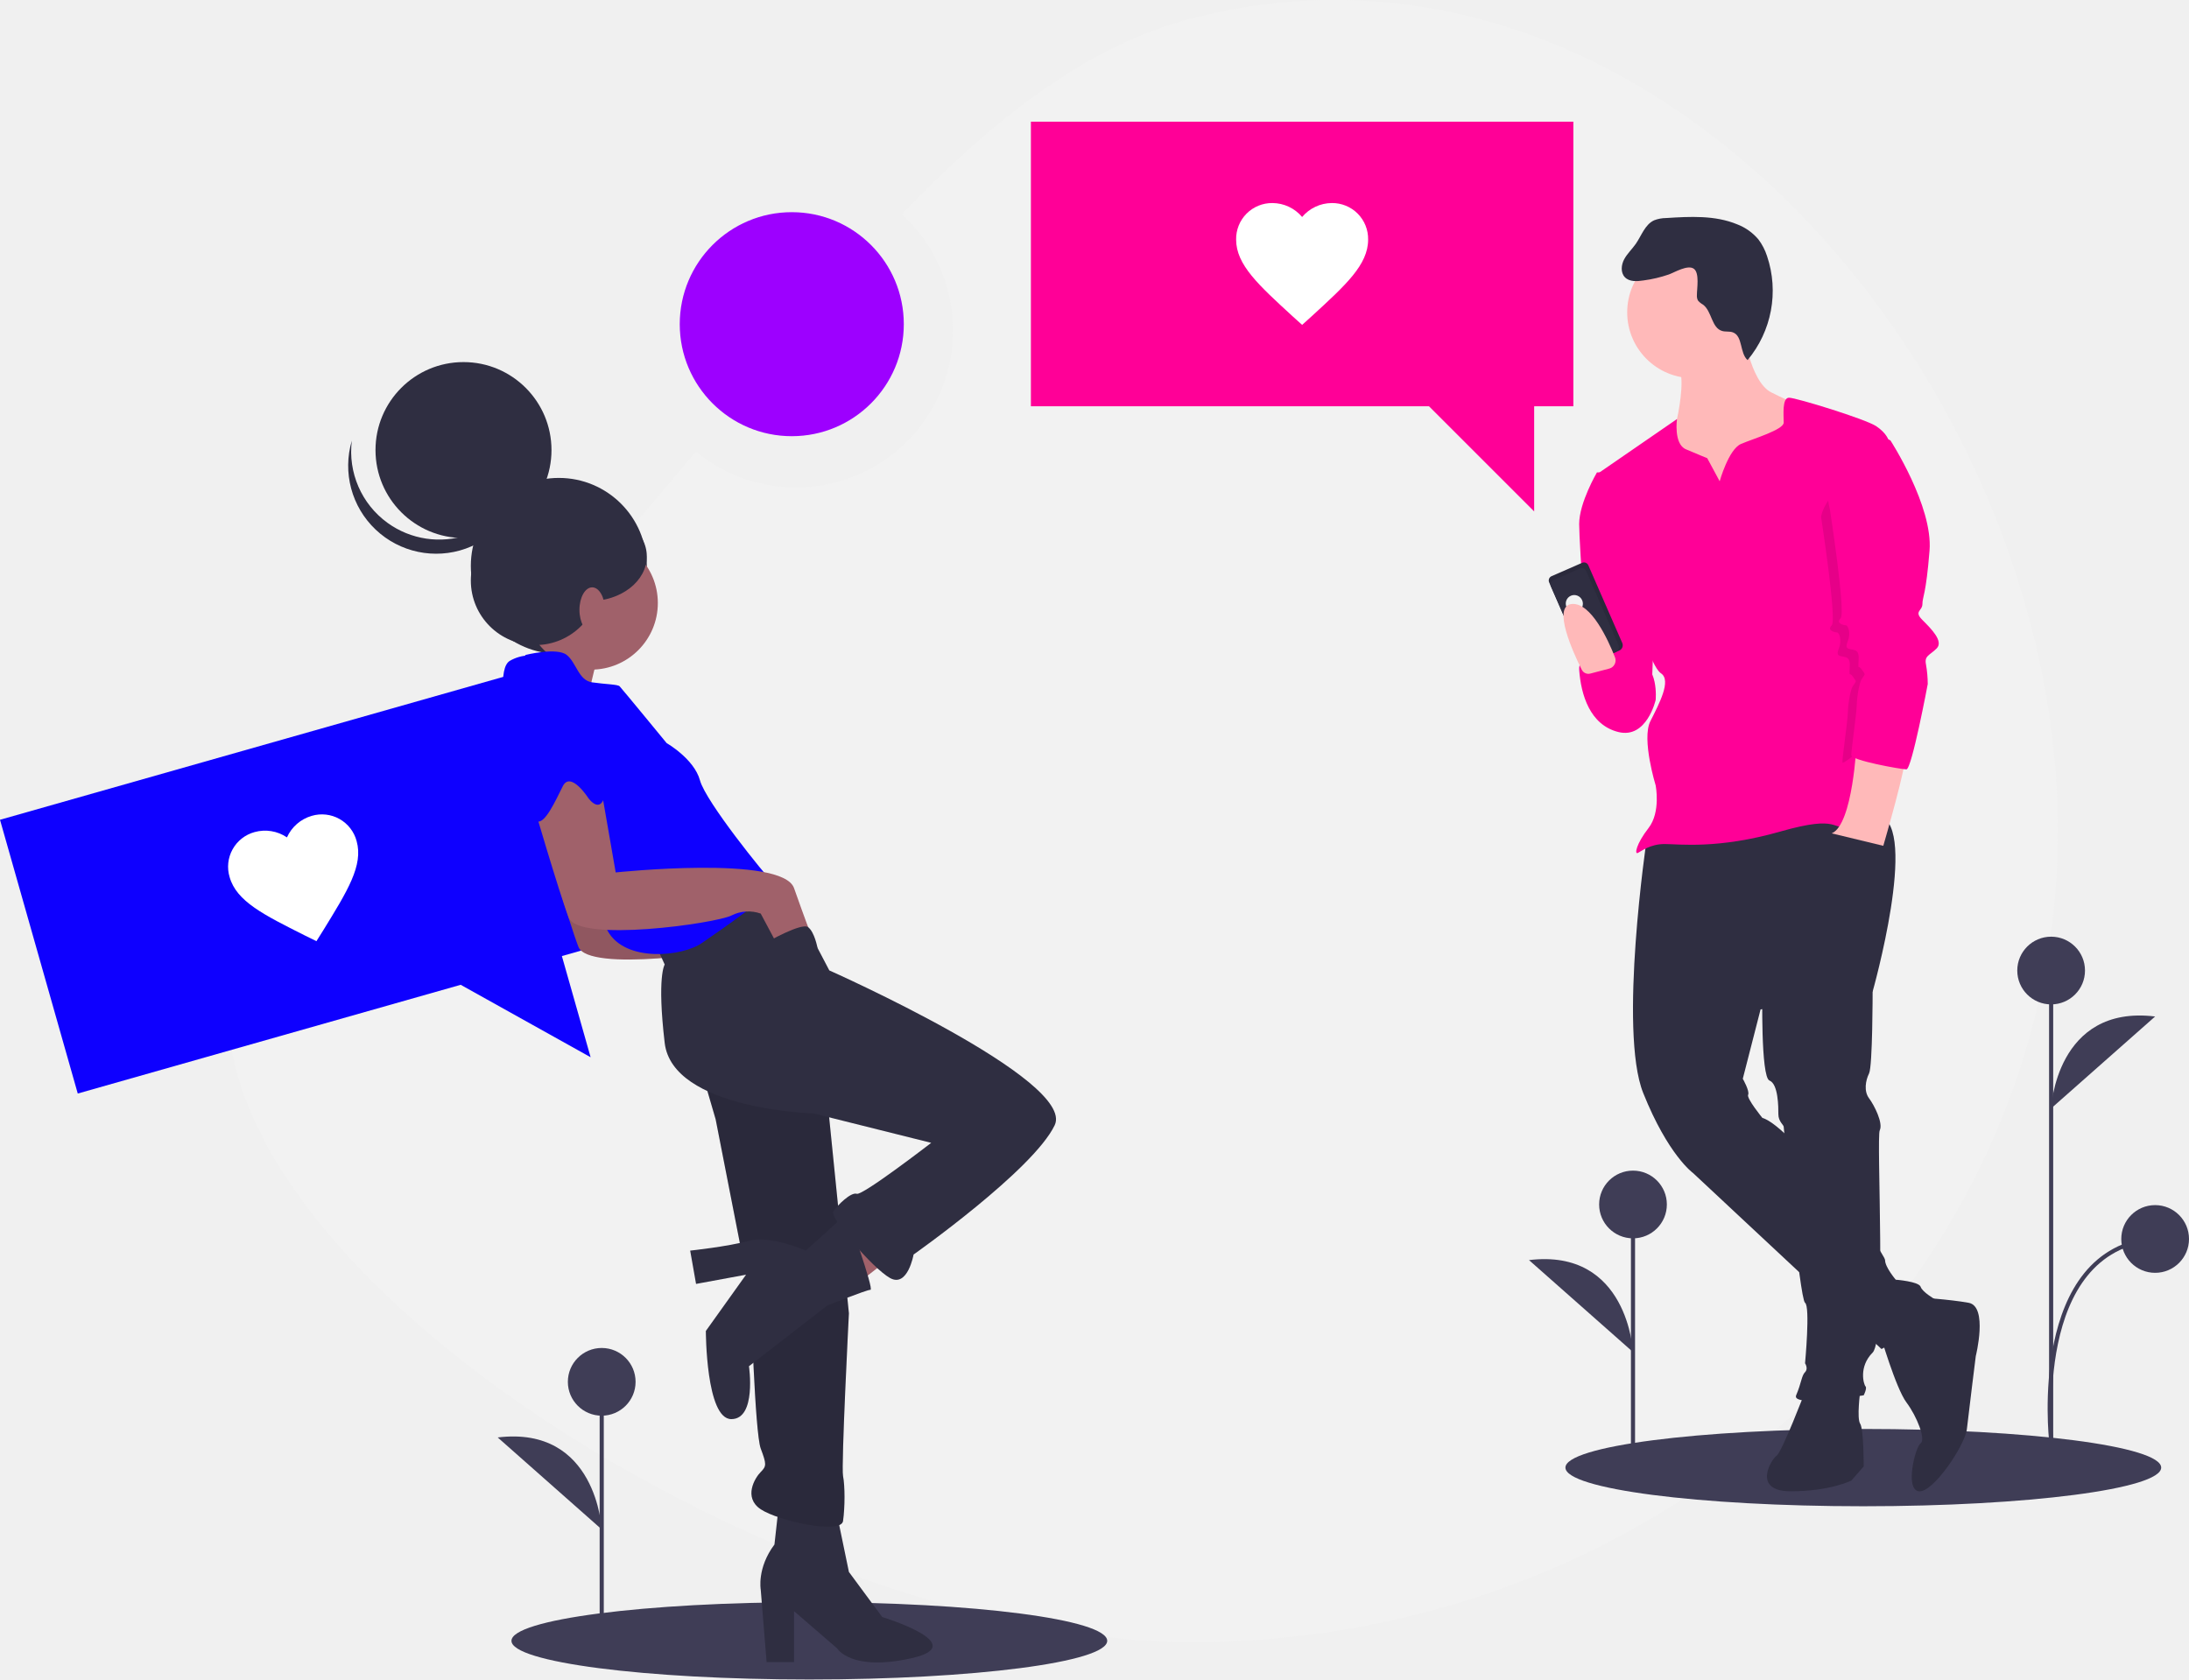
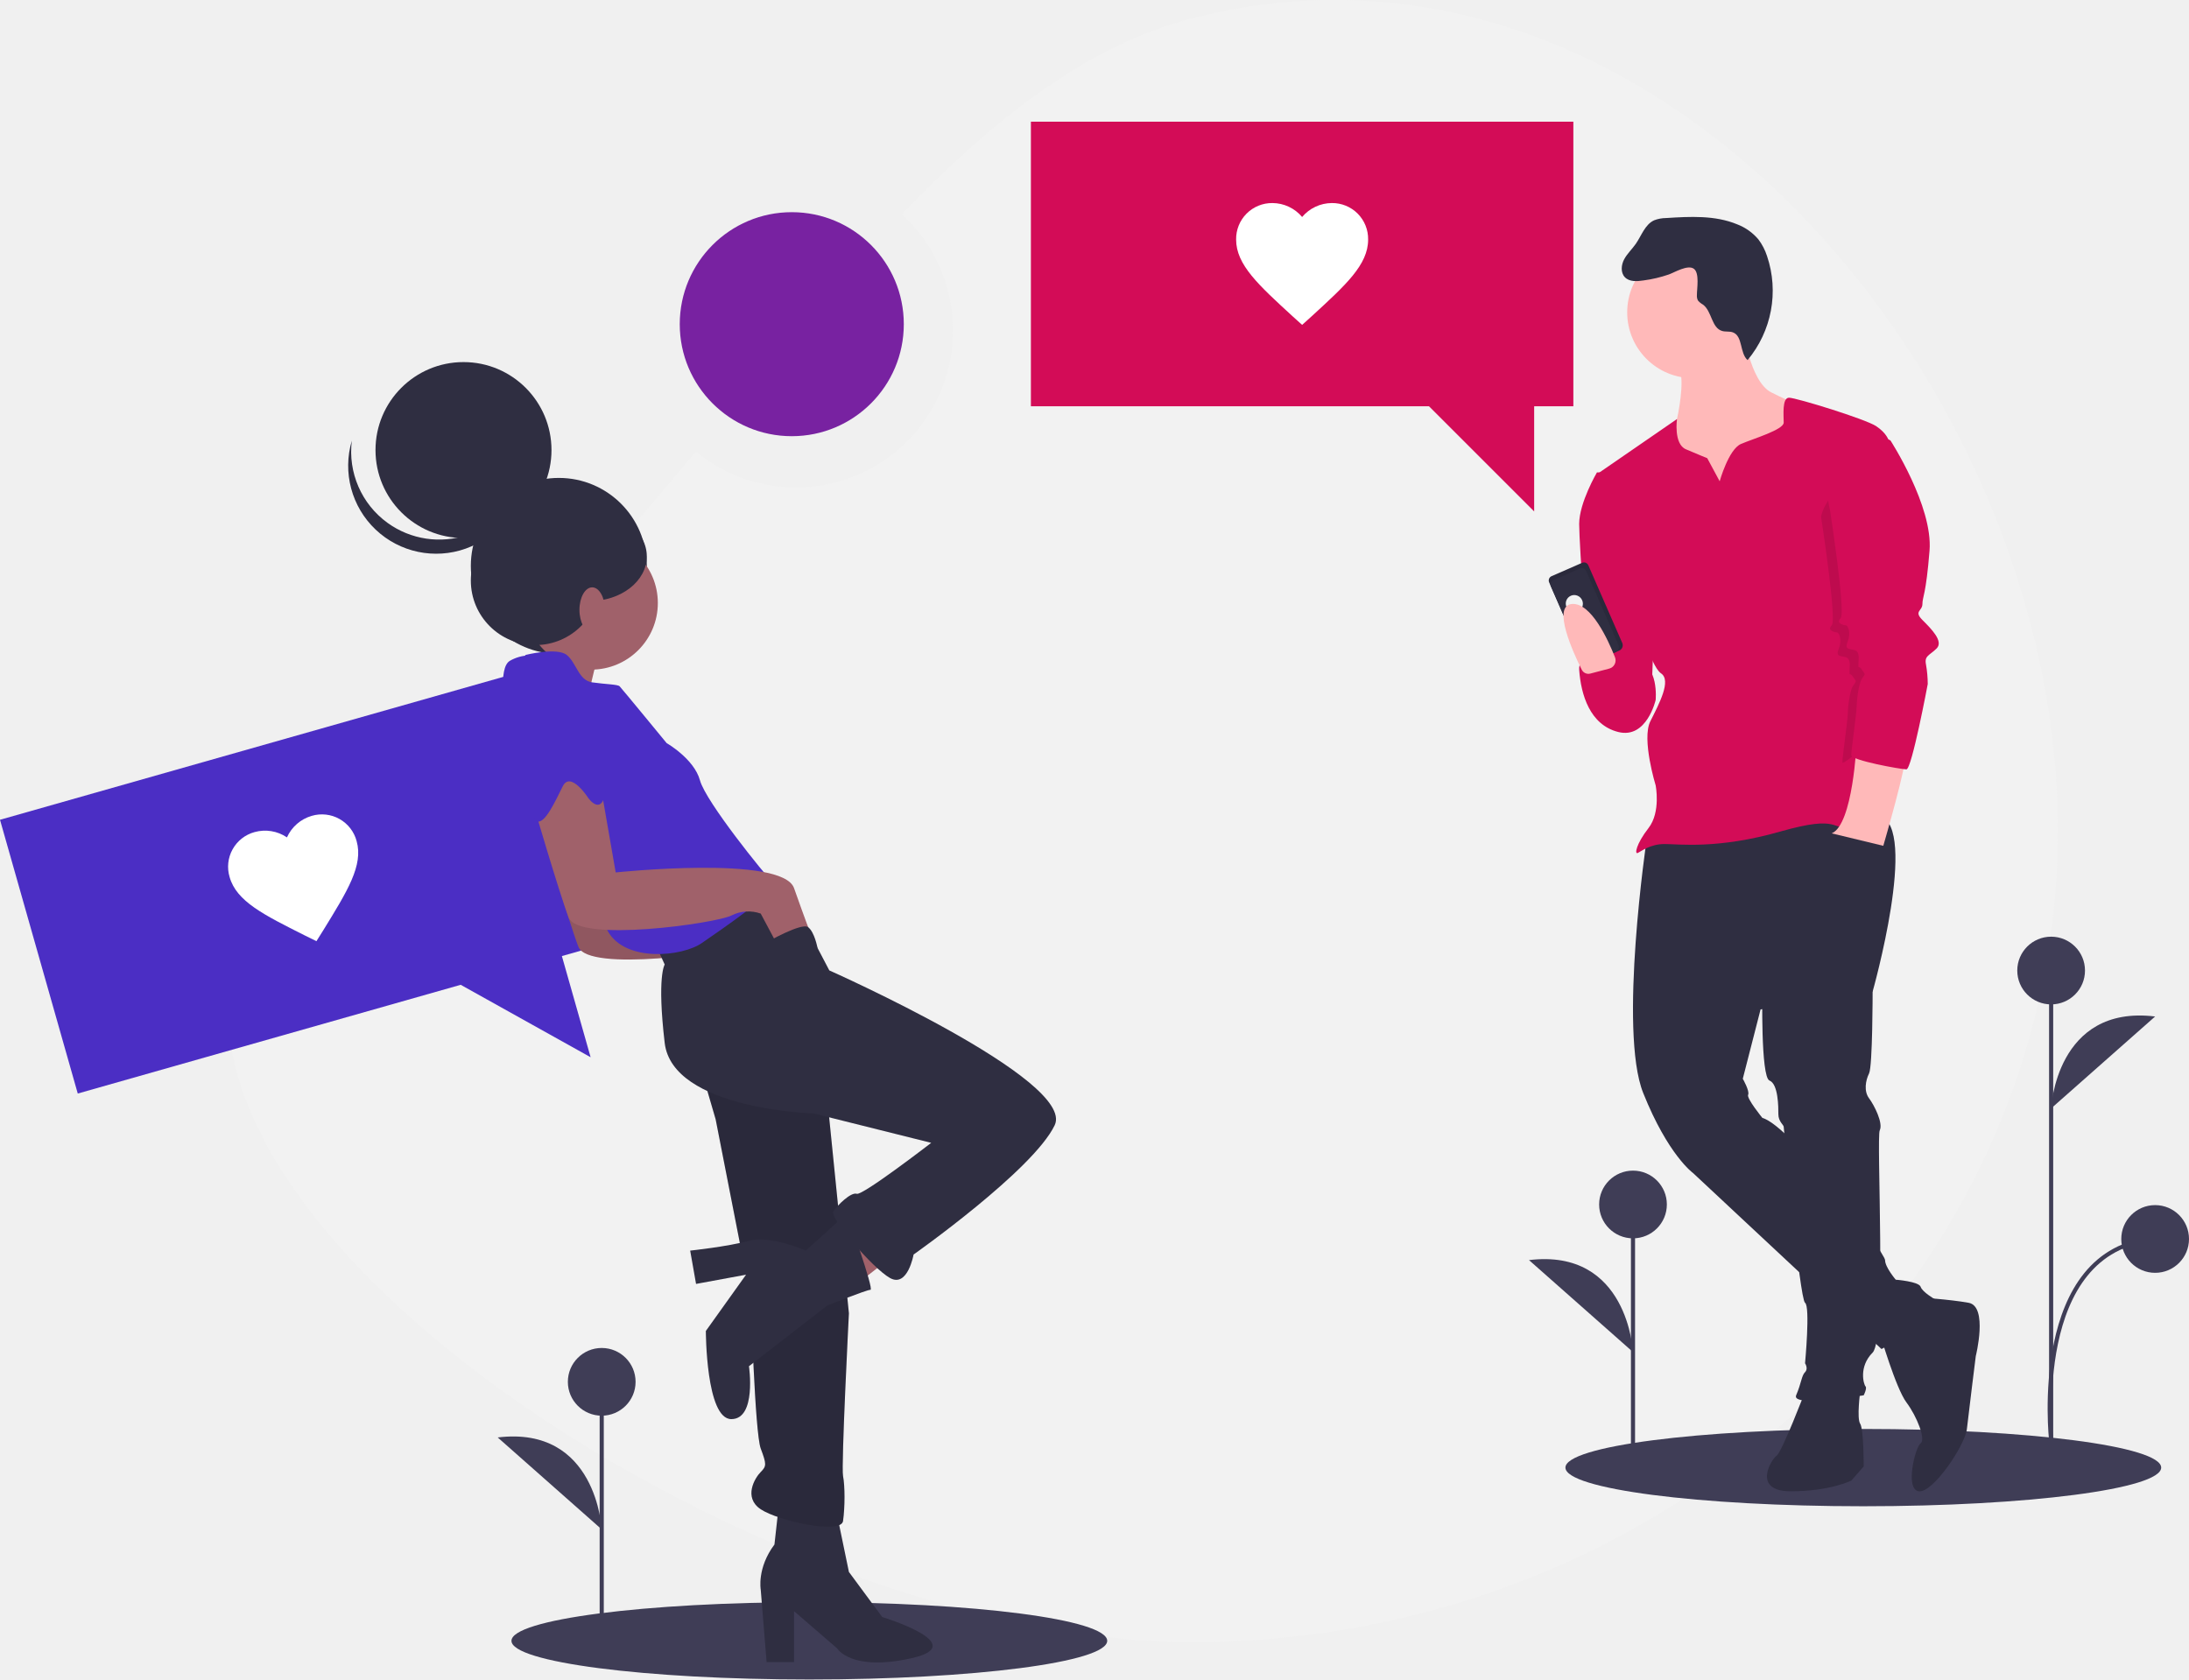
<svg xmlns="http://www.w3.org/2000/svg" data-name="Layer 1" width="1061.301" height="814.4" viewBox="0 0 1061.301 814.4">
  <path d="M647.082,51.779c-50.937,13.232-95.866,48.56-140.524,94.905a76.201,76.201,0,0,1-99.835,115.087c-52.456,62.664-109.734,128.911-179.641,183.663-177.995,139.408,188.04,393.655,420,393.655s420-176.246,420-393.655S870.614-6.29,647.082,51.779Z" transform="translate(-69.34951 -42.79983)" fill="#f2f2f2" />
-   <circle cx="383.88" cy="157.201" r="54.315" fill="rgb(157, 0, 255)" />
+   <circle cx="383.88" cy="157.201" r="54.315" fill="#7822a1" />
  <ellipse cx="903.394" cy="711.659" rx="144.421" ry="18.742" fill="#3f3d56" />
  <ellipse cx="392.394" cy="795.659" rx="144.421" ry="18.742" fill="#3f3d56" />
  <path d="M980.71,689.204s7.76,26.73,12.934,33.628,9.485,18.107,6.898,19.832-7.76,22.419-.862,23.281,22.419-22.419,23.281-30.179,4.311-35.353,4.311-35.353,6.036-24.143-3.449-25.868-24.143-2.587-24.143-2.587Z" transform="translate(-69.34951 -42.79983)" fill="#2f2e41" />
  <path d="M944.495,717.658s-11.209,29.317-13.796,31.041-12.072,17.245,6.898,17.245,29.317-5.174,29.317-5.174l6.036-6.898s0-18.107-1.725-20.694,0-15.521,0-15.521Z" transform="translate(-69.34951 -42.79983)" fill="#2f2e41" />
  <path d="M867.754,449.496s-13.796,93.124-1.725,123.303,24.143,38.802,24.143,38.802l91.399,85.364s28.455-14.658,25.868-24.143c0,0-6.036-3.449-6.898-6.036s-12.072-3.449-12.072-3.449-5.174-6.036-5.174-9.485-44.837-64.669-59.496-68.981c0,0-7.76-9.485-6.898-11.209s-2.587-7.76-2.587-7.76l8.623-33.628,54.322-8.623s22.419-79.328,3.449-85.364S867.754,449.496,867.754,449.496Z" transform="translate(-69.34951 -42.79983)" fill="#2f2e41" />
  <path d="M975.537,509.854l1.725,13.796s0,36.215-1.725,39.664-2.587,8.623,0,12.072,6.898,12.072,5.174,15.521,3.449,100.884-3.449,107.782-4.311,15.521-3.449,16.383-.862,4.311-.862,4.311-35.353,6.036-32.766,0,2.587-9.485,4.311-11.209,0-4.311,0-4.311,2.587-27.592,0-29.317-10.347-84.501-10.347-85.364-2.587-2.587-2.587-6.036,0-14.658-4.311-16.383-3.449-43.975-3.449-43.975Z" transform="translate(-69.34951 -42.79983)" fill="#2f2e41" />
  <path d="M914.316,202.027s3.449,25.868,13.796,31.041,17.245,7.76,17.245,7.76L936.735,271.008l-3.449,25.868H893.622l-21.556-17.245,6.898-28.455,3.449-5.174s4.311-18.97.862-25.006S914.316,202.027,914.316,202.027Z" transform="translate(-69.34951 -42.79983)" fill="#ffb9b9" />
-   <path d="M897.071,264.972l6.036,11.209s4.311-15.521,10.347-18.107,20.694-6.898,20.694-10.347-.862-12.072,2.587-12.072,37.077,10.347,42.251,13.796,6.036,6.898,6.036,6.898l-9.485,99.16s13.796,46.562,9.485,64.669-7.76,20.694-18.107,23.281-4.311-6.036-34.49,2.587-49.149,6.036-56.047,6.036-11.209,3.449-12.934,4.311-.862-4.311,5.174-12.072,3.449-20.694,3.449-20.694-6.898-22.419-2.587-31.041,10.347-19.832,5.174-23.281-12.072-29.317-12.072-29.317l-18.97-67.256,38.802-26.73s-1.725,12.072,4.311,14.658S897.071,264.972,897.071,264.972Z" transform="translate(-69.34951 -42.79983)" fill="rgba(255,0,151,1)" />
-   <path d="M848.784,271.87h-5.174s-8.623,14.658-8.623,25.006,4.311,68.981,4.311,68.981l25.006,25.868,6.036-19.832,1.725-43.975Z" transform="translate(-69.34951 -42.79983)" fill="rgba(255,0,151,1)" />
-   <path d="M862.581,363.27s-28.455-7.76-27.592,4.311,5.174,26.73,18.97,30.179,18.107-15.521,18.107-15.521S873.79,364.994,862.581,363.27Z" transform="translate(-69.34951 -42.79983)" fill="rgba(255,0,151,1)" />
+   <path d="M897.071,264.972l6.036,11.209s4.311-15.521,10.347-18.107,20.694-6.898,20.694-10.347-.862-12.072,2.587-12.072,37.077,10.347,42.251,13.796,6.036,6.898,6.036,6.898l-9.485,99.16s13.796,46.562,9.485,64.669-7.76,20.694-18.107,23.281-4.311-6.036-34.49,2.587-49.149,6.036-56.047,6.036-11.209,3.449-12.934,4.311-.862-4.311,5.174-12.072,3.449-20.694,3.449-20.694-6.898-22.419-2.587-31.041,10.347-19.832,5.174-23.281-12.072-29.317-12.072-29.317l-18.97-67.256,38.802-26.73s-1.725,12.072,4.311,14.658S897.071,264.972,897.071,264.972Z" transform="translate(-69.34951 -42.79983)" fill="#d30c57" />
+   <path d="M848.784,271.87h-5.174s-8.623,14.658-8.623,25.006,4.311,68.981,4.311,68.981l25.006,25.868,6.036-19.832,1.725-43.975Z" transform="translate(-69.34951 -42.79983)" fill="#d30c57" />
+   <path d="M862.581,363.27s-28.455-7.76-27.592,4.311,5.174,26.73,18.97,30.179,18.107-15.521,18.107-15.521S873.79,364.994,862.581,363.27Z" transform="translate(-69.34951 -42.79983)" fill="#d30c57" />
  <path d="M969.501,402.934s-1.725,39.664-12.072,43.975l25.006,6.036s12.072-41.388,10.347-43.113S969.501,402.934,969.501,402.934Z" transform="translate(-69.34951 -42.79983)" fill="#ffb9b9" />
  <path d="M830.173,317.032h16.159a2.276,2.276,0,0,1,2.276,2.276v41.124a2.78,2.78,0,0,1-2.78,2.78H830.677a2.78,2.78,0,0,1-2.78-2.78V319.308A2.276,2.276,0,0,1,830.173,317.032Z" transform="translate(-135.4085 321.2085) rotate(-23.59797)" fill="#2f2e41" />
  <path d="M830.173,317.032h16.159a2.276,2.276,0,0,1,2.276,2.276v41.124a2.78,2.78,0,0,1-2.78,2.78H830.677a2.78,2.78,0,0,1-2.78-2.78V319.308A2.276,2.276,0,0,1,830.173,317.032Z" transform="translate(-135.4085 321.2085) rotate(-23.59797)" opacity="0.1" />
  <path d="M830.68,319.458h14.088a2.276,2.276,0,0,1,2.276,2.276V360.758a2.78,2.78,0,0,1-2.78,2.78H831.183a2.78,2.78,0,0,1-2.78-2.78V321.733a2.276,2.276,0,0,1,2.276-2.276Z" transform="translate(-136.0036 321.1119) rotate(-23.59797)" fill="#2f2e41" />
  <ellipse cx="832.638" cy="335.528" rx="4.142" ry="4.198" transform="translate(-134.0392 318.5766) rotate(-23.59795)" fill="#f2f2f2" />
  <path d="M975.968,267.99l5.605-8.191s20.694,31.904,18.97,53.46-3.449,22.419-3.449,25.868-4.311,3.449,0,7.76,10.347,10.347,6.898,13.796-6.036,3.449-5.174,7.76a57.012,57.012,0,0,1,.862,9.485s-7.329,14.227-9.916,14.227-27.161,22.85-27.161,20.263,2.587-20.694,2.587-23.281.862-11.209,2.587-13.796,1.725-1.725,0-4.311-1.725,0-1.725-2.587.862-6.036-1.725-6.898-5.174,0-3.449-4.311,0-7.76-.862-7.76-5.174-.862-2.587-3.449-5.174-52.598-5.174-52.598S953.549,280.924,975.968,267.99Z" transform="translate(-69.34951 -42.79983)" opacity="0.1" />
-   <path d="M971.225,249.452l14.658,6.898s20.694,31.904,18.97,53.46-3.449,22.419-3.449,25.868-4.311,3.449,0,7.76,10.347,10.347,6.898,13.796-6.036,3.449-5.174,7.76a57.012,57.012,0,0,1,.862,9.485s-7.76,41.388-10.347,41.388-26.73-4.311-26.73-6.898,2.587-20.694,2.587-23.281.862-11.209,2.587-13.796,1.725-1.725,0-4.311-1.725,0-1.725-2.587.862-6.036-1.725-6.898-5.174,0-3.449-4.311,0-7.76-.862-7.76-5.174-.862-2.587-3.449-5.174-52.598-5.174-52.598S948.806,262.385,971.225,249.452Z" transform="translate(-69.34951 -42.79983)" fill="rgba(255,0,151,1)" />
+   <path d="M971.225,249.452l14.658,6.898s20.694,31.904,18.97,53.46-3.449,22.419-3.449,25.868-4.311,3.449,0,7.76,10.347,10.347,6.898,13.796-6.036,3.449-5.174,7.76a57.012,57.012,0,0,1,.862,9.485s-7.76,41.388-10.347,41.388-26.73-4.311-26.73-6.898,2.587-20.694,2.587-23.281.862-11.209,2.587-13.796,1.725-1.725,0-4.311-1.725,0-1.725-2.587.862-6.036-1.725-6.898-5.174,0-3.449-4.311,0-7.76-.862-7.76-5.174-.862-2.587-3.449-5.174-52.598-5.174-52.598S948.806,262.385,971.225,249.452Z" transform="translate(-69.34951 -42.79983)" fill="#d30c57" />
  <path d="M840.386,369.428a3.614,3.614,0,0,1-4.157-1.876c-3.962-7.923-14.698-31.16-4.69-31.875,9.233-.659,17.457,17.344,20.814,25.848a4.108,4.108,0,0,1-2.776,5.484Z" transform="translate(-69.34951 -42.79983)" fill="#ffb9b9" />
  <circle cx="820.823" cy="151.467" r="31.904" fill="#ffb9b9" />
  <path d="M878.45,175.893a62.852,62.852,0,0,1-12.265,2.895c-3.142.49-6.819.741-9.027-1.547-2.167-2.246-1.817-5.992-.338-8.74s3.846-4.903,5.623-7.469c2.794-4.036,4.443-9.386,8.91-11.419a16.39,16.39,0,0,1,5.799-1.083c11.593-.739,23.66-1.405,34.396,3.031a25.316,25.316,0,0,1,10.382,7.387,27.568,27.568,0,0,1,4.15,8.047,52.513,52.513,0,0,1-9.448,50.425c-3.913-3.525-2.211-11.671-7.162-13.467-1.624-.589-3.46-.179-5.124-.646-5.229-1.466-4.966-9.547-9.319-12.793a8.313,8.313,0,0,1-2.479-2.037,5.066,5.066,0,0,1-.482-2.569c-.032-3.027,1.39-10.716-1.497-12.791C887.628,171.004,881.274,174.873,878.45,175.893Z" transform="translate(-69.34951 -42.79983)" fill="#2f2e41" />
-   <polygon points="499.815 59 762.815 59 762.815 197 743.815 197 743.815 248 692.815 197 499.815 197 499.815 59" fill="rgba(255,0,151,1)" />
+   <polygon points="499.815 59 762.815 59 762.815 197 743.815 197 743.815 248 692.815 197 499.815 197 499.815 59" fill="#d30c57" />
  <path d="M700.665,200.338l-4.641-4.186c-16.48-15.13-27.359-24.951-27.359-37.184a17.403,17.403,0,0,1,17.6-17.707,18.93,18.93,0,0,1,14.4,6.761,18.93,18.93,0,0,1,14.4-6.761,17.403,17.403,0,0,1,17.6,17.707c0,12.233-10.88,22.054-27.359,37.184Z" transform="translate(-69.34951 -42.79983)" fill="#fff" />
-   <polygon points="0 397.522 252.994 325.668 290.697 458.418 272.42 463.609 286.354 512.669 223.36 477.543 37.703 530.272 0 397.522" fill="rgba(14,0,255,1)" />
+   <polygon points="0 397.522 252.994 325.668 290.697 458.418 272.42 463.609 286.354 512.669 223.36 477.543 37.703 530.272 0 397.522" fill="#4b2ec4" />
  <path d="M222.768,499.185l-5.608-2.759C197.174,486.373,184.025,479.899,180.683,468.131a17.403,17.403,0,0,1,12.093-21.842A18.93,18.93,0,0,1,208.475,448.859a18.93,18.93,0,0,1,12.005-10.438,17.403,17.403,0,0,1,21.768,12.225c3.342,11.768-4.441,24.187-16.16,43.244Z" transform="translate(-69.34951 -42.79983)" fill="#fff" />
  <path d="M359.786,359.913s-8.551,25.654-3.801,31.355-28.505-17.103-28.505-17.103l18.053-20.904Z" transform="translate(-69.34951 -42.79983)" fill="#a0616a" />
  <circle cx="270.935" cy="274.411" r="42.661" fill="#2f2e41" />
  <polygon points="436.761 605.963 414.908 623.066 402.556 603.113 424.409 587.91 436.761 605.963" fill="#a0616a" />
  <path d="M475.231,777.51l5.701,27.555,16.153,21.854s43.708,13.302,14.252,19.953-36.106-4.751-36.106-4.751l-20.904-18.053v24.704H441.025l-2.85-35.156s-1.9-10.452,6.651-21.854l1.9-17.103Z" transform="translate(-69.34951 -42.79983)" fill="#2f2e41" />
  <path d="M365.012,436.402,372.613,480.109s80.764-8.551,86.465,7.601,7.601,20.904,7.601,20.904l-16.153,5.701-7.601-14.252a18.047,18.047,0,0,0-14.252.95c-7.601,3.801-74.113,13.302-78.864.95s-18.053-57.96-18.053-57.96l19.953-16.153Z" transform="translate(-69.34951 -42.79983)" fill="#a0616a" />
  <path d="M365.012,436.402,372.613,480.109s80.764-8.551,86.465,7.601,7.601,20.904,7.601,20.904l-16.153,5.701-7.601-14.252a18.047,18.047,0,0,0-14.252.95c-7.601,3.801-74.113,13.302-78.864.95s-18.053-57.96-18.053-57.96l19.953-16.153Z" transform="translate(-69.34951 -42.79983)" opacity="0.1" />
  <path d="M409.669,562.773l6.651,22.804,17.103,87.415s1.9,64.611,4.751,72.212,2.85,8.551,0,11.402-8.551,12.352,0,18.053,38.957,12.352,39.907,5.701.95-17.103,0-21.854,2.85-78.864,2.85-78.864l-11.402-113.069L430.573,548.521Z" transform="translate(-69.34951 -42.79983)" fill="#2f2e41" />
  <path d="M409.669,562.773l6.651,22.804,17.103,87.415s1.9,64.611,4.751,72.212,2.85,8.551,0,11.402-8.551,12.352,0,18.053,38.957,12.352,39.907,5.701.95-17.103,0-21.854,2.85-78.864,2.85-78.864l-11.402-113.069L430.573,548.521Z" transform="translate(-69.34951 -42.79983)" opacity="0.1" />
  <path d="M450.526,473.458,471.43,513.365s119.721,53.209,109.269,75.063S512.287,651.138,512.287,651.138s-2.85,16.153-11.402,11.402S471.43,633.085,473.33,630.235s8.551-9.502,11.402-8.551,36.106-24.704,36.106-24.704l-57.01-14.252s-68.412-1.9-72.212-34.206,0-38.007,0-38.007l-4.751-10.452,38.957-23.754Z" transform="translate(-69.34951 -42.79983)" fill="#2f2e41" />
  <path d="M479.981,631.185,460.028,649.238s-17.103-7.601-27.555-4.751-28.505,4.751-28.505,4.751l2.85,16.153,24.242-4.473-19.491,27.276s0,42.757,12.352,42.757,8.551-25.654,8.551-25.654l38.007-29.455s19.003-7.601,20.904-7.601S479.981,631.185,479.981,631.185Z" transform="translate(-69.34951 -42.79983)" fill="#2f2e41" />
  <circle cx="286.636" cy="292.409" r="32.306" fill="#a0616a" />
-   <path d="M324.155,360.388s15.203-3.801,19.953,0,5.701,12.352,12.352,13.302,12.352.95,13.302,1.9,22.804,27.555,22.804,27.555,13.302,7.601,16.153,18.053,31.355,45.608,35.156,49.408-24.704,22.804-34.206,29.455-37.056,9.502-45.608-5.701S308.952,380.342,324.155,360.388Z" transform="translate(-69.34951 -42.79983)" fill="rgba(14,0,255,1)" />
+   <path d="M324.155,360.388s15.203-3.801,19.953,0,5.701,12.352,12.352,13.302,12.352.95,13.302,1.9,22.804,27.555,22.804,27.555,13.302,7.601,16.153,18.053,31.355,45.608,35.156,49.408-24.704,22.804-34.206,29.455-37.056,9.502-45.608-5.701S308.952,380.342,324.155,360.388Z" transform="translate(-69.34951 -42.79983)" fill="#4b2ec4" />
  <path d="M360.261,422.149l7.601,43.708s80.764-8.551,86.465,7.601,7.601,20.904,7.601,20.904l-16.153,5.701L438.174,485.81a18.047,18.047,0,0,0-14.252.95c-7.601,3.801-74.113,13.302-78.864.95s-18.053-57.96-18.053-57.96l19.953-16.153Z" transform="translate(-69.34951 -42.79983)" fill="#a0616a" />
-   <path d="M342.103,364.386s22.908,48.261,21.008,61.564-8.551,3.801-8.551,3.801-8.551-13.302-12.352-5.701-8.551,18.053-12.352,17.103-24.704-71.262-13.302-77.913S342.103,364.386,342.103,364.386Z" transform="translate(-69.34951 -42.79983)" fill="rgba(14,0,255,1)" />
+   <path d="M342.103,364.386s22.908,48.261,21.008,61.564-8.551,3.801-8.551,3.801-8.551-13.302-12.352-5.701-8.551,18.053-12.352,17.103-24.704-71.262-13.302-77.913S342.103,364.386,342.103,364.386Z" transform="translate(-69.34951 -42.79983)" fill="#4b2ec4" />
  <circle cx="224.719" cy="218.242" r="42.661" fill="#2f2e41" />
  <path d="M257.272,296.367A42.663,42.663,0,0,0,323.151,273.967a42.663,42.663,0,1,1-83.219-17.495A42.647,42.647,0,0,0,257.272,296.367Z" transform="translate(-69.34951 -42.79983)" fill="#2f2e41" />
  <circle cx="259.559" cy="281.521" r="31.284" fill="#2f2e41" />
  <ellipse cx="285.866" cy="269.79" rx="27.729" ry="21.686" fill="#2f2e41" />
  <ellipse cx="287.111" cy="295.735" rx="6.176" ry="10.927" fill="#a0616a" />
  <path d="M441.238,499.647s16.82-9.65,19.943-7.231,4.51,9.992,4.51,9.992l-19.44,7.63-5.701-10.452Z" transform="translate(-69.34951 -42.79983)" fill="#2f2e41" />
  <line x1="291.733" y1="786.16" x2="291.733" y2="670.067" fill="#3f3d56" stroke="#3f3d56" stroke-miterlimit="10" stroke-width="2" />
  <circle cx="291.733" cy="670.067" r="16.417" fill="#3f3d56" />
  <path d="M361.082,784.418s-2.345-50.443-50.424-44.58" transform="translate(-69.34951 -42.79983)" fill="#3f3d56" />
  <line x1="791.733" y1="700.16" x2="791.733" y2="584.067" fill="#3f3d56" stroke="#3f3d56" stroke-miterlimit="10" stroke-width="2" />
  <circle cx="791.733" cy="584.067" r="16.417" fill="#3f3d56" />
  <path d="M861.082,698.418s-2.345-50.443-50.424-44.58" transform="translate(-69.34951 -42.79983)" fill="#3f3d56" />
  <line x1="994.459" y1="702.815" x2="994.459" y2="470.628" fill="#3f3d56" stroke="#3f3d56" stroke-miterlimit="10" stroke-width="2" />
  <circle cx="994.459" cy="470.628" r="16.417" fill="#3f3d56" />
  <path d="M1063.809,580.288s2.345-50.443,50.424-44.58" transform="translate(-69.34951 -42.79983)" fill="#3f3d56" />
  <path d="M1063.809,741.102s-10.554-92.818,50.424-97.509" transform="translate(-69.34951 -42.79983)" fill="none" stroke="#3f3d56" stroke-miterlimit="10" stroke-width="2" />
  <circle cx="1044.884" cy="600.793" r="16.417" fill="#3f3d56" />
</svg>
